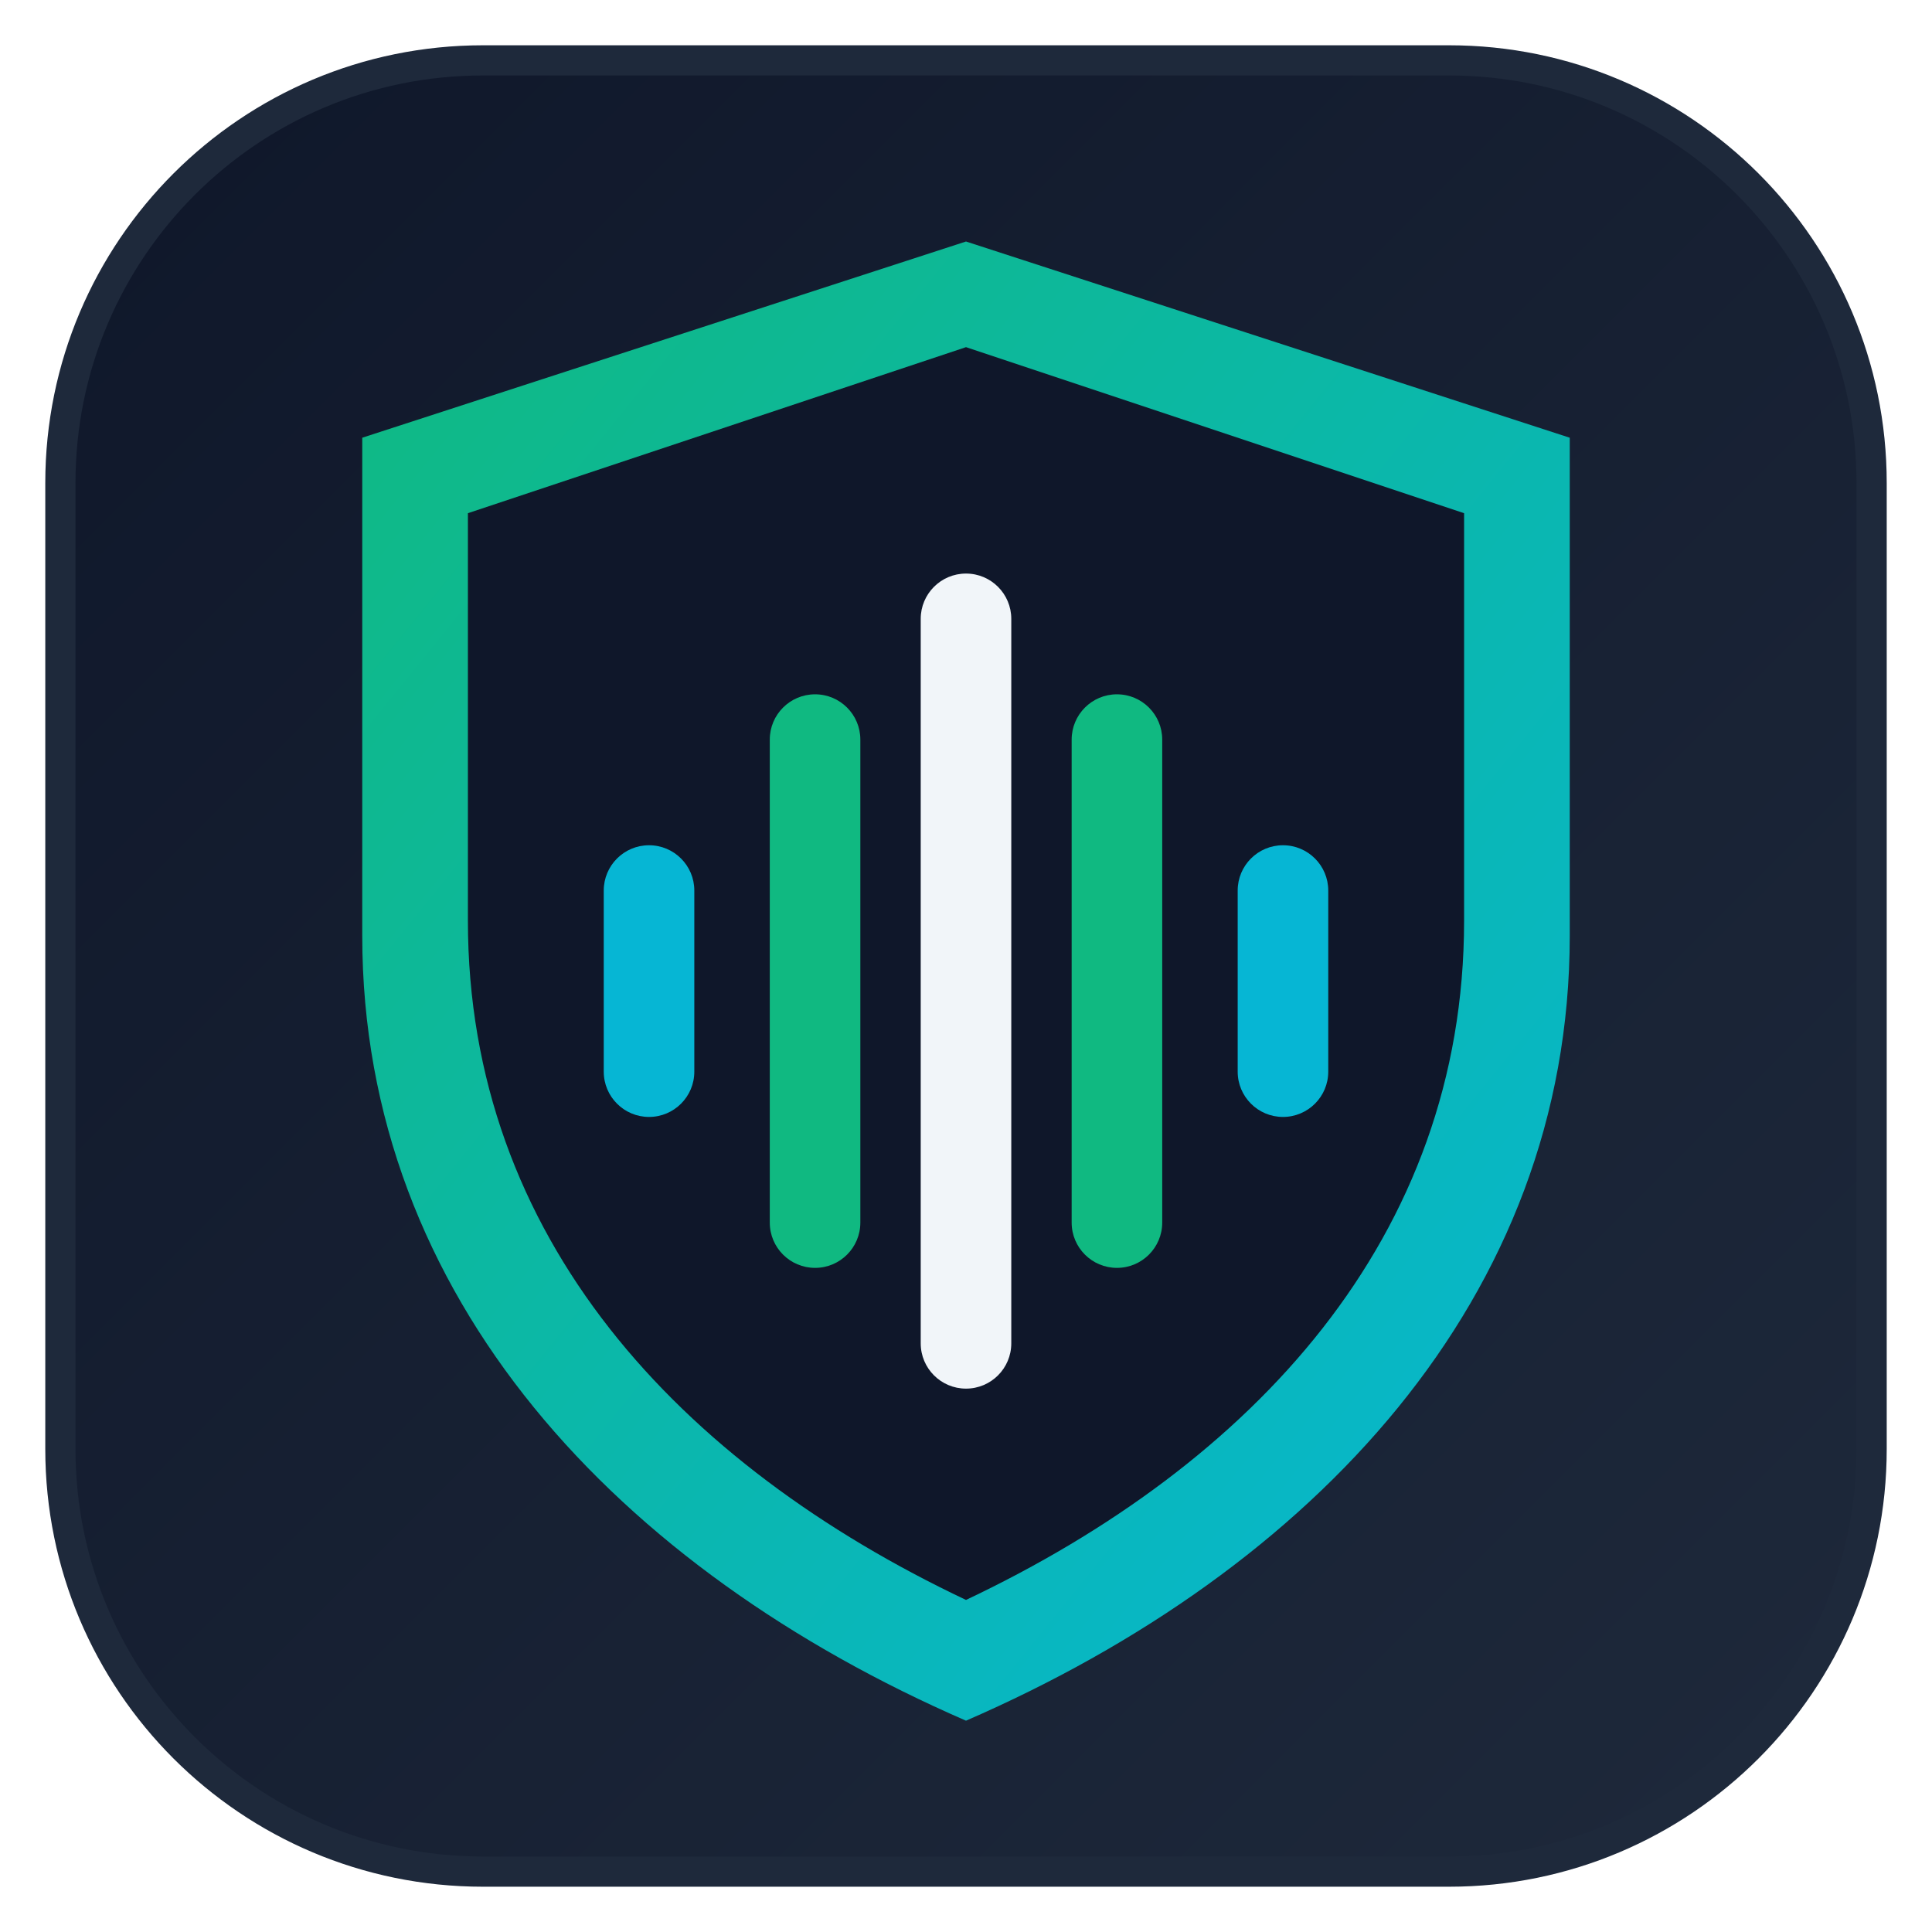
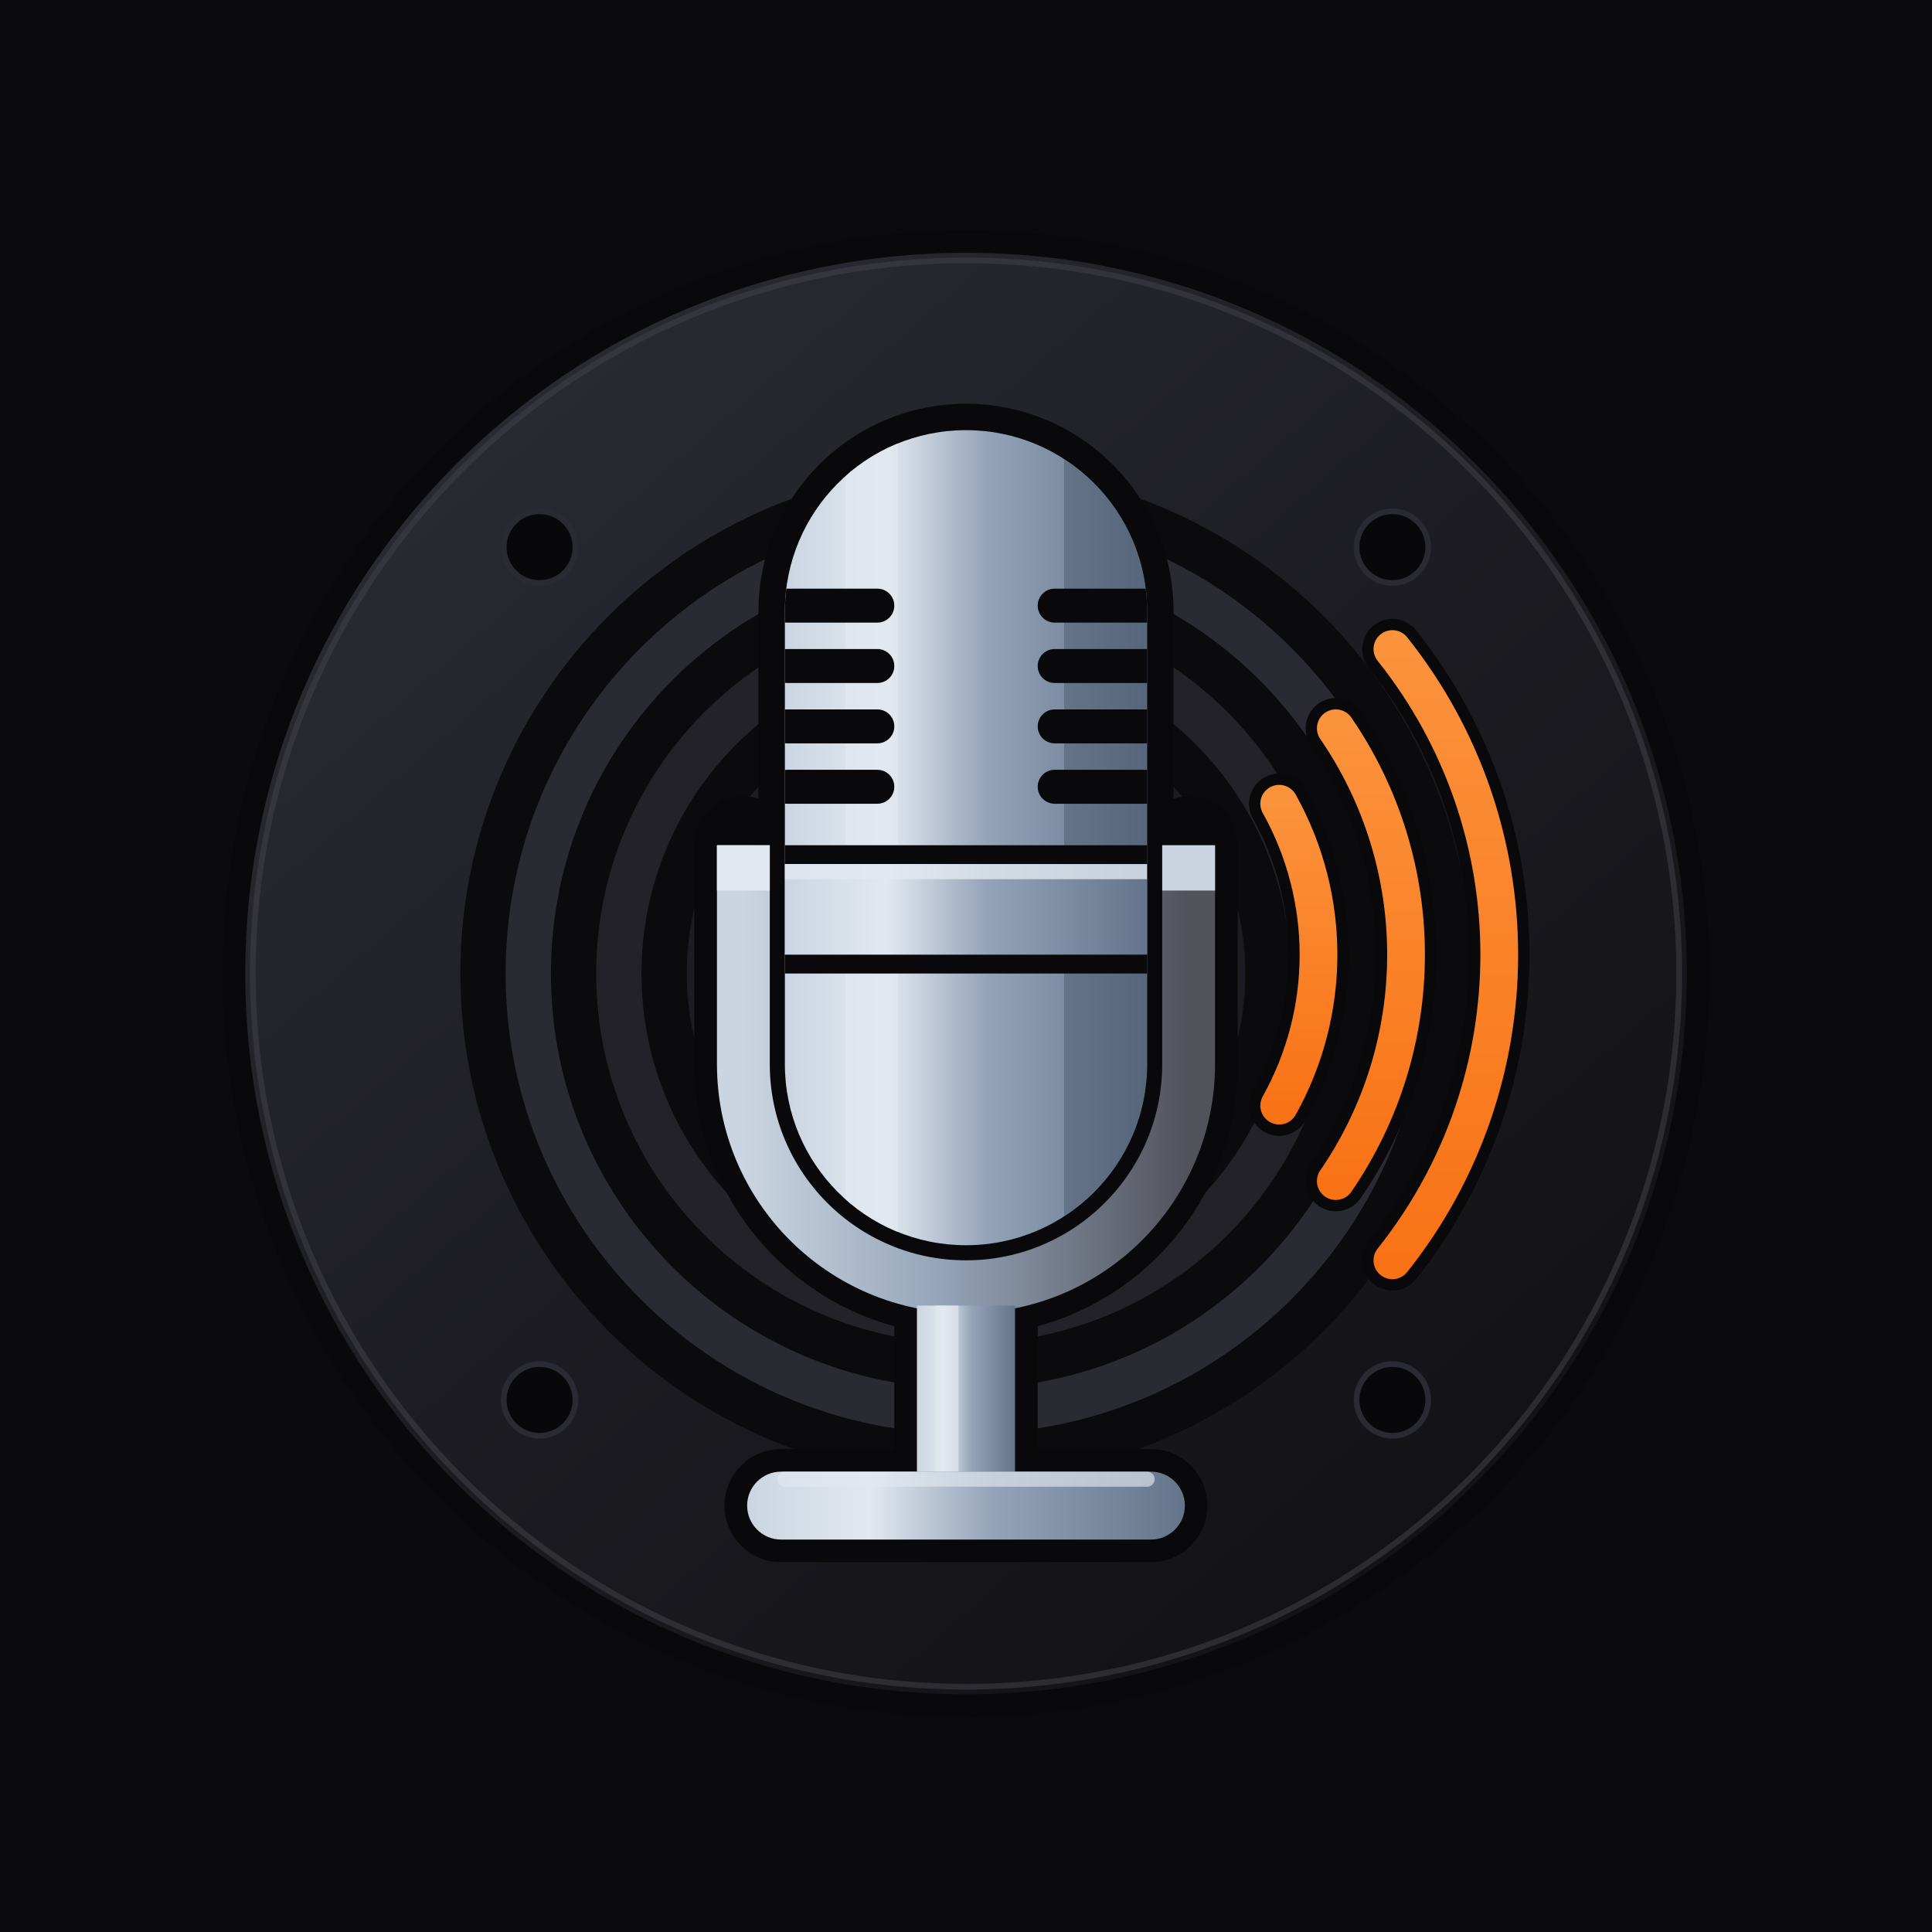
- <svg xmlns="http://www.w3.org/2000/svg" viewBox="0 0 128 128" width="128" height="128">
+ <svg xmlns="http://www.w3.org/2000/svg" viewBox="0 0 512 512" width="512" height="512">
  <defs>
-     <linearGradient id="bgGrad" x1="0" y1="0" x2="1" y2="1">
-       <stop offset="0%" stop-color="#0F172A" />
-       <stop offset="100%" stop-color="#1E293B" />
+     <linearGradient id="speakerBody" x1="0.15" y1="0.1" x2="0.85" y2="0.9">
+       <stop offset="0%" stop-color="#2A2A32" />
+       <stop offset="50%" stop-color="#1C1C22" />
+       <stop offset="100%" stop-color="#121216" />
    </linearGradient>
-     <linearGradient id="shieldGrad" x1="0" y1="0" x2="1" y2="1">
-       <stop offset="0%" stop-color="#10B981" />
-       <stop offset="100%" stop-color="#06B6D4" />
+     <linearGradient id="micSteel" x1="0" y1="0" x2="1" y2="0">
+       <stop offset="0%" stop-color="#CBD5E1" />
+       <stop offset="28%" stop-color="#E2E8F0" />
+       <stop offset="56%" stop-color="#94A3B8" />
+       <stop offset="100%" stop-color="#64748B" />
    </linearGradient>
+     <linearGradient id="micYoke" x1="0" y1="0" x2="1" y2="0">
+       <stop offset="0%" stop-color="#CBD5E1" />
+       <stop offset="45%" stop-color="#94A3B8" />
+       <stop offset="100%" stop-color="#52525B" />
+     </linearGradient>
+     <linearGradient id="orangeWave" x1="0" y1="0" x2="0" y2="1">
+       <stop offset="0%" stop-color="#FB923C" />
+       <stop offset="100%" stop-color="#F97316" />
+     </linearGradient>
+     <clipPath id="capsuleClip">
+       <rect x="208" y="114" width="96" height="216" rx="48" />
+     </clipPath>
  </defs>
-   <rect x="4" y="4" width="120" height="120" rx="28" fill="url(#bgGrad)" stroke="#1E293B" stroke-width="2" />
-   <path d="M64 16 L104 29 L104 62 C104 86 87 104 64 114 C41 104 24 86 24 62 L24 29 Z" fill="url(#shieldGrad)" />
-   <path d="M64 23 L97 34 L97 61 C97 82 83 97 64 106 C45 97 31 82 31 61 L31 34 Z" fill="#0F172A" />
-   <rect x="40" y="56" width="6" height="18" rx="3" fill="#06B6D4" />
-   <rect x="51" y="46" width="6" height="38" rx="3" fill="#10B981" />
-   <rect x="61" y="38" width="6" height="54" rx="3" fill="#F1F5F9" />
-   <rect x="71" y="46" width="6" height="38" rx="3" fill="#10B981" />
-   <rect x="82" y="56" width="6" height="18" rx="3" fill="#06B6D4" />
+   <rect x="0" y="0" width="512" height="512" fill="#0B0B0E" />
+   <circle cx="256" cy="258" r="194" fill="url(#speakerBody)" stroke="#09090B" stroke-width="6" />
+   <circle cx="256" cy="258" r="189" fill="none" stroke="#3F3F46" stroke-width="1.5" opacity="0.55" />
+   <g fill="#08080A" stroke="#2A2A32" stroke-width="1.5">
+     <circle cx="143" cy="145" r="9.5" />
+     <circle cx="369" cy="145" r="9.5" />
+     <circle cx="143" cy="371" r="9.5" />
+     <circle cx="369" cy="371" r="9.5" />
+   </g>
+   <circle cx="256" cy="258" r="134" fill="#0B0B0E" />
+   <circle cx="256" cy="258" r="122" fill="#2A2A32" />
+   <circle cx="256" cy="258" r="110" fill="#0B0B0E" />
+   <circle cx="256" cy="258" r="98" fill="#222228" />
+   <circle cx="256" cy="258" r="86" fill="#0B0B0E" />
+   <circle cx="256" cy="258" r="74" fill="#1C1C22" />
+   <g fill="none" stroke-linecap="round">
+     <path d="M 339 213 A 82 82 0 0 1 339 293" stroke="#09090B" stroke-width="16" />
+     <path d="M 354 193 A 106 106 0 0 1 354 313" stroke="#09090B" stroke-width="16" />
+     <path d="M 369 172 A 130 130 0 0 1 369 334" stroke="#09090B" stroke-width="16" />
+     <path d="M 339 213 A 82 82 0 0 1 339 293" stroke="url(#orangeWave)" stroke-width="10" />
+     <path d="M 354 193 A 106 106 0 0 1 354 313" stroke="url(#orangeWave)" stroke-width="10" />
+     <path d="M 369 172 A 130 130 0 0 1 369 334" stroke="url(#orangeWave)" stroke-width="10" />
+   </g>
+   <g fill="#09090B" stroke="#09090B" stroke-linejoin="round" stroke-linecap="round">
+     <rect x="208" y="114" width="96" height="216" rx="48" stroke-width="14" />
+     <path d="M 197 224 L 197 282 A 59 59 0 0 0 315 282 L 315 224" fill="none" stroke-width="26" />
+     <rect x="243" y="344" width="26" height="46" stroke-width="12" />
+     <rect x="198" y="390" width="116" height="18" rx="9" stroke-width="12" />
+   </g>
+   <g clip-path="url(#capsuleClip)">
+     <rect x="208" y="114" width="96" height="216" fill="url(#micSteel)" />
+     <rect x="224" y="114" width="14" height="216" fill="#E2E8F0" opacity="0.7" />
+     <rect x="282" y="114" width="22" height="216" fill="#475569" opacity="0.45" />
+     <g fill="#09090B">
+       <rect x="204" y="156" width="33" height="9" rx="4.5" />
+       <rect x="204" y="172" width="33" height="9" rx="4.5" />
+       <rect x="204" y="188" width="33" height="9" rx="4.5" />
+       <rect x="204" y="204" width="33" height="9" rx="4.5" />
+       <rect x="275" y="156" width="33" height="9" rx="4.5" />
+       <rect x="275" y="172" width="33" height="9" rx="4.5" />
+       <rect x="275" y="188" width="33" height="9" rx="4.5" />
+       <rect x="275" y="204" width="33" height="9" rx="4.5" />
+     </g>
+     <rect x="208" y="224" width="96" height="5" fill="#09090B" />
+     <rect x="208" y="229" width="96" height="24" fill="url(#micSteel)" />
+     <rect x="208" y="229" width="96" height="4" fill="#E2E8F0" opacity="0.8" />
+     <rect x="208" y="253" width="96" height="5" fill="#09090B" />
+   </g>
+   <path d="M 197 224 L 197 282 A 59 59 0 0 0 315 282 L 315 224" fill="none" stroke="url(#micYoke)" stroke-width="14" stroke-linecap="butt" />
+   <rect x="190" y="224" width="14" height="12" fill="#E2E8F0" />
+   <rect x="308" y="224" width="14" height="12" fill="#CBD5E1" />
+   <rect x="243" y="346" width="26" height="44" fill="url(#micSteel)" />
+   <rect x="248" y="346" width="6" height="44" fill="#E2E8F0" opacity="0.7" />
+   <rect x="198" y="390" width="116" height="18" rx="9" fill="url(#micSteel)" />
+   <rect x="206" y="390" width="100" height="4" rx="2" fill="#E2E8F0" opacity="0.65" />
</svg>
